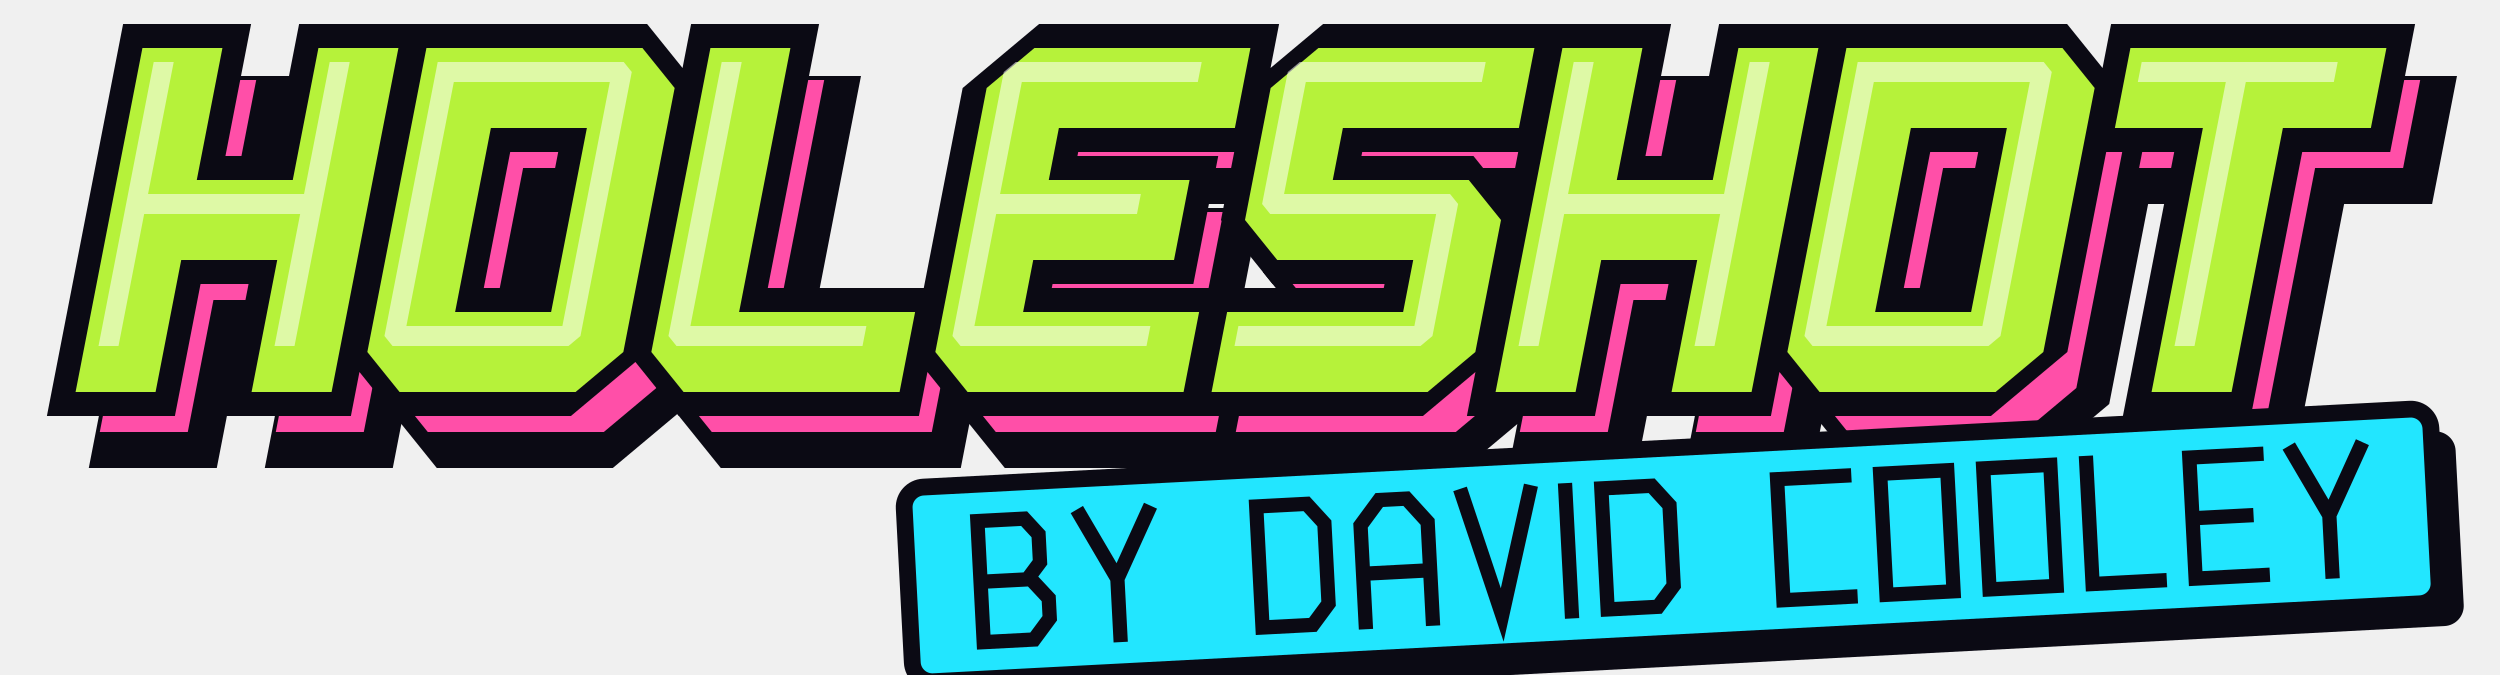
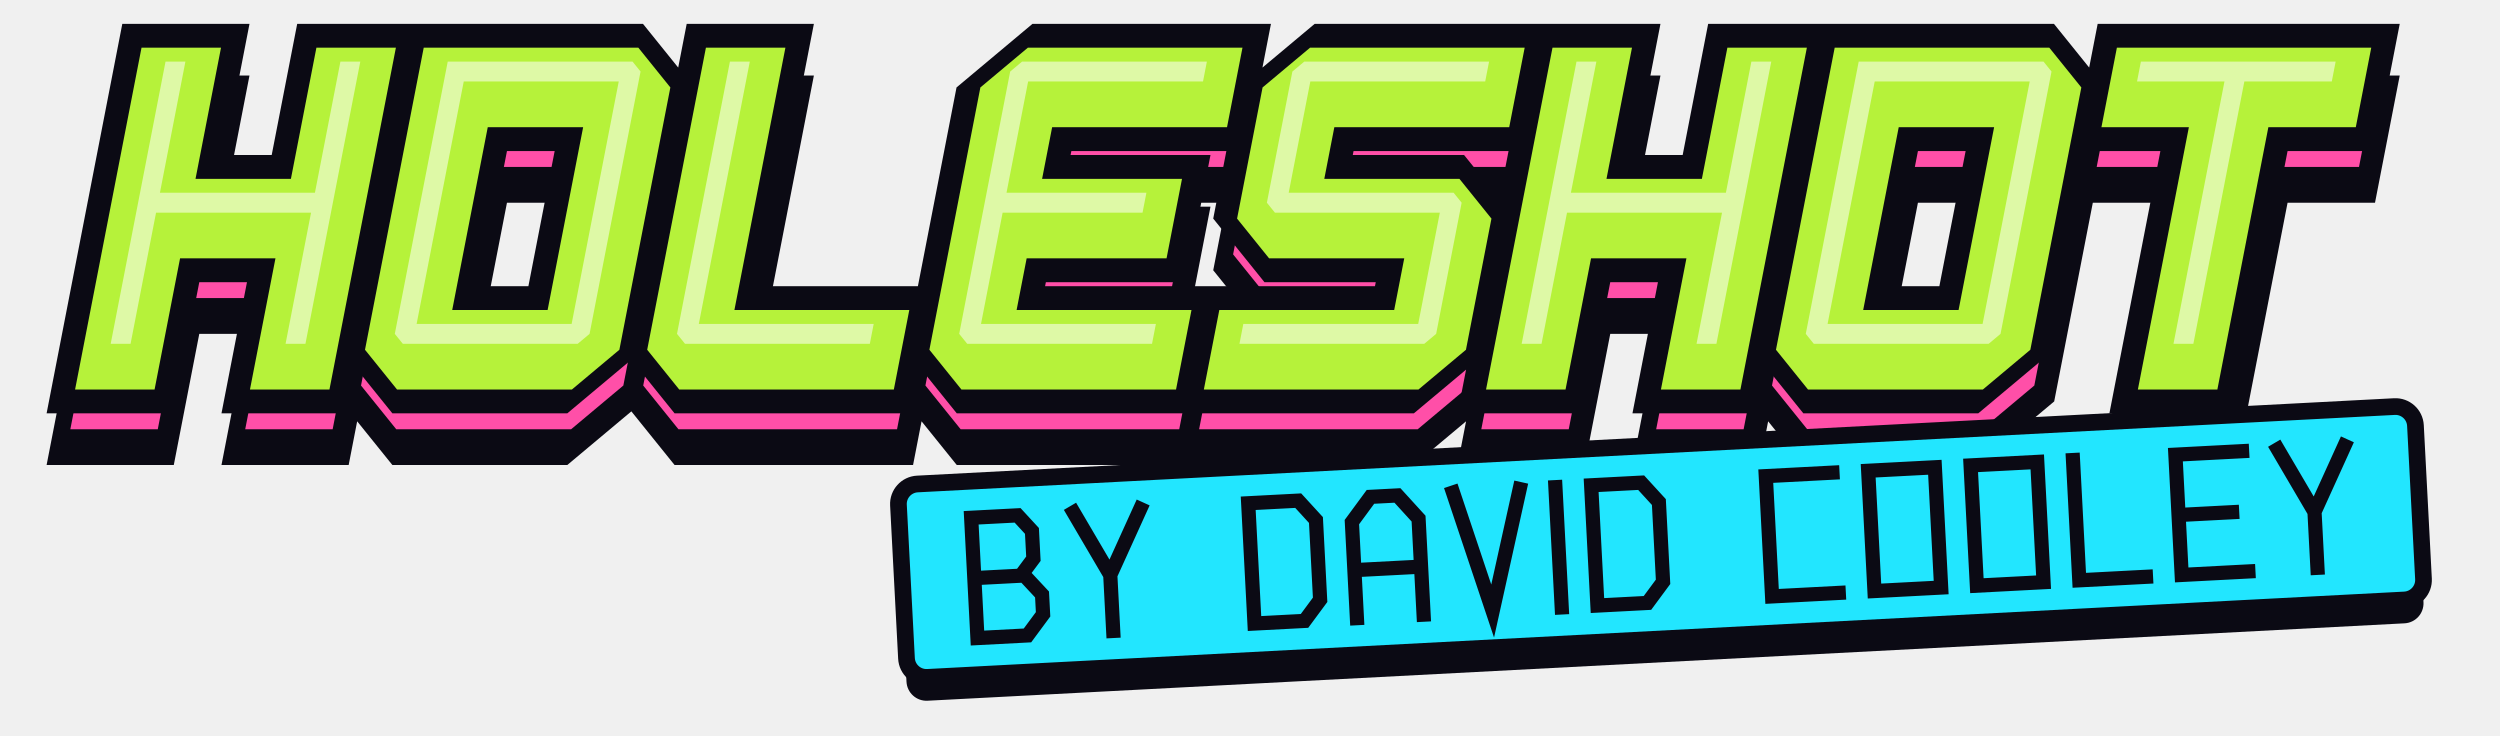
- <svg xmlns="http://www.w3.org/2000/svg" viewBox="0 0 625 168.72" width="625" height="168.72">
-   <g transform="skewX(-11) translate(23.94 0)">
-     <path d="M24.0 22.0L24.0 88.0M68.0 22.0L68.0 88.0M24.0 55.0L68.0 55.0M95.0 22.0L139.0 22.0L139.0 88.0L95.0 88.0L95.0 22.0M166.0 22.0L166.0 88.0L210.0 88.0M281.0 22.0L237.0 22.0L237.0 88.0L281.0 88.0M237.0 55.0L272.2 55.0M352.0 22.0L308.0 22.0L308.0 55.0L352.0 55.0L352.0 88.0L308.0 88.0M379.0 22.0L379.0 88.0M423.0 22.0L423.0 88.0M379.0 55.0L423.0 55.0M450.0 22.0L494.0 22.0L494.0 88.0L450.0 88.0L450.0 22.0M521.0 22.0L565.0 22.0M543.0 22.0L543.0 88.0" fill="none" stroke="#0b0a14" stroke-width="32" stroke-linecap="square" stroke-linejoin="bevel" transform="translate(13 13)" />
-     <path d="M24.0 22.0L24.0 88.0M68.0 22.0L68.0 88.0M24.0 55.0L68.0 55.0M95.0 22.0L139.0 22.0L139.0 88.0L95.0 88.0L95.0 22.0M166.0 22.0L166.0 88.0L210.0 88.0M281.0 22.0L237.0 22.0L237.0 88.0L281.0 88.0M237.0 55.0L272.2 55.0M352.0 22.0L308.0 22.0L308.0 55.0L352.0 55.0L352.0 88.0L308.0 88.0M379.0 22.0L379.0 88.0M423.0 22.0L423.0 88.0M379.0 55.0L423.0 55.0M450.0 22.0L494.0 22.0L494.0 88.0L450.0 88.0L450.0 22.0M521.0 22.0L565.0 22.0M543.0 22.0L543.0 88.0" fill="none" stroke="#ff4fa8" stroke-width="22" stroke-linecap="square" stroke-linejoin="bevel" transform="translate(9 9)" />
-     <path d="M24.0 22.0L24.0 88.0M68.0 22.0L68.0 88.0M24.0 55.0L68.0 55.0M95.0 22.0L139.0 22.0L139.0 88.0L95.0 88.0L95.0 22.0M166.0 22.0L166.0 88.0L210.0 88.0M281.0 22.0L237.0 22.0L237.0 88.0L281.0 88.0M237.0 55.0L272.2 55.0M352.0 22.0L308.0 22.0L308.0 55.0L352.0 55.0L352.0 88.0L308.0 88.0M379.0 22.0L379.0 88.0M423.0 22.0L423.0 88.0M379.0 55.0L423.0 55.0M450.0 22.0L494.0 22.0L494.0 88.0L450.0 88.0L450.0 22.0M521.0 22.0L565.0 22.0M543.0 22.0L543.0 88.0" fill="none" stroke="#0b0a14" stroke-width="32" stroke-linecap="square" stroke-linejoin="bevel" />
-     <path d="M24.0 22.0L24.0 88.0M68.0 22.0L68.0 88.0M24.0 55.0L68.0 55.0M95.0 22.0L139.0 22.0L139.0 88.0L95.0 88.0L95.0 22.0M166.0 22.0L166.0 88.0L210.0 88.0M281.0 22.0L237.0 22.0L237.0 88.0L281.0 88.0M237.0 55.0L272.2 55.0M352.0 22.0L308.0 22.0L308.0 55.0L352.0 55.0L352.0 88.0L308.0 88.0M379.0 22.0L379.0 88.0M423.0 22.0L423.0 88.0M379.0 55.0L423.0 55.0M450.0 22.0L494.0 22.0L494.0 88.0L450.0 88.0L450.0 22.0M521.0 22.0L565.0 22.0M543.0 22.0L543.0 88.0" fill="none" stroke="#b6f23a" stroke-width="20" stroke-linecap="square" stroke-linejoin="bevel" />
-     <path d="M24.0 22.0L24.0 88.0M68.0 22.0L68.0 88.0M24.0 55.0L68.0 55.0M95.0 22.0L139.0 22.0L139.0 88.0L95.0 88.0L95.0 22.0M166.0 22.0L166.0 88.0L210.0 88.0M281.0 22.0L237.0 22.0L237.0 88.0L281.0 88.0M237.0 55.0L272.2 55.0M352.0 22.0L308.0 22.0L308.0 55.0L352.0 55.0L352.0 88.0L308.0 88.0M379.0 22.0L379.0 88.0M423.0 22.0L423.0 88.0M379.0 55.0L423.0 55.0M450.0 22.0L494.0 22.0L494.0 88.0L450.0 88.0L450.0 22.0M521.0 22.0L565.0 22.0M543.0 22.0L543.0 88.0" fill="none" stroke="#ffffff" stroke-width="5" stroke-linecap="square" stroke-linejoin="bevel" transform="translate(-4 -4)" opacity="0.55" />
+ <svg xmlns="http://www.w3.org/2000/svg" viewBox="0 0 629 185" width="629" height="185">
+   <g transform="translate(0 13)">
+     <g transform="skewX(-11) translate(23.94 0)">
+       <path d="M24.0 22.0L24.0 88.0M68.0 22.0L68.0 88.0M24.0 55.0L68.0 55.0M95.0 22.0L139.0 22.0L139.0 88.0L95.0 88.0L95.0 22.0M166.0 22.0L166.0 88.0L210.0 88.0M281.0 22.0L237.0 22.0L237.0 88.0L281.0 88.0M237.0 55.0L272.2 55.0M352.0 22.0L308.0 22.0L308.0 55.0L352.0 55.0L352.0 88.0L308.0 88.0M379.0 22.0L379.0 88.0M423.0 22.0L423.0 88.0M379.0 55.0L423.0 55.0M450.0 22.0L494.0 22.0L494.0 88.0L450.0 88.0L450.0 22.0M521.0 22.0L565.0 22.0M543.0 22.0L543.0 88.0" fill="none" stroke="#0b0a14" stroke-width="32" stroke-linecap="square" stroke-linejoin="bevel" />
+     </g>
+   </g>
+   <g transform="translate(0 9)">
+     <g transform="skewX(-11) translate(23.94 0)">
+       <path d="M24.0 22.0L24.0 88.0M68.0 22.0L68.0 88.0M24.0 55.0L68.0 55.0M95.0 22.0L139.0 22.0L139.0 88.0L95.0 88.0L95.0 22.0M166.0 22.0L166.0 88.0L210.0 88.0M281.0 22.0L237.0 22.0L237.0 88.0L281.0 88.0M237.0 55.0L272.2 55.0M352.0 22.0L308.0 22.0L308.0 55.0L352.0 55.0L352.0 88.0L308.0 88.0M379.0 22.0L379.0 88.0M423.0 22.0L423.0 88.0M379.0 55.0L423.0 55.0M450.0 22.0L494.0 22.0L494.0 88.0L450.0 88.0L450.0 22.0M521.0 22.0L565.0 22.0M543.0 22.0L543.0 88.0" fill="none" stroke="#ff4fa8" stroke-width="22" stroke-linecap="square" stroke-linejoin="bevel" />
+     </g>
+   </g>
+   <g transform="translate(0 0)">
+     <g transform="skewX(-11) translate(23.94 0)">
+       <path d="M24.0 22.0L24.0 88.0M68.0 22.0L68.0 88.0M24.0 55.0L68.0 55.0M95.0 22.0L139.0 22.0L139.0 88.0L95.0 88.0L95.0 22.0M166.0 22.0L166.0 88.0L210.0 88.0M281.0 22.0L237.0 22.0L237.0 88.0L281.0 88.0M237.0 55.0L272.2 55.0M352.0 22.0L308.0 22.0L308.0 55.0L352.0 55.0L352.0 88.0L308.0 88.0M379.0 22.0L379.0 88.0M423.0 22.0L423.0 88.0M379.0 55.0L423.0 55.0M450.0 22.0L494.0 22.0L494.0 88.0L450.0 88.0L450.0 22.0M521.0 22.0L565.0 22.0M543.0 22.0L543.0 88.0" fill="none" stroke="#0b0a14" stroke-width="32" stroke-linecap="square" stroke-linejoin="bevel" />
+       <path d="M24.0 22.0L24.0 88.0M68.0 22.0L68.0 88.0M24.0 55.0L68.0 55.0M95.0 22.0L139.0 22.0L139.0 88.0L95.0 88.0L95.0 22.0M166.0 22.0L166.0 88.0L210.0 88.0M281.0 22.0L237.0 22.0L237.0 88.0L281.0 88.0M237.0 55.0L272.2 55.0M352.0 22.0L308.0 22.0L308.0 55.0L352.0 55.0L352.0 88.0L308.0 88.0M379.0 22.0L379.0 88.0M423.0 22.0L423.0 88.0M379.0 55.0L423.0 55.0M450.0 22.0L494.0 22.0L494.0 88.0L450.0 88.0L450.0 22.0M521.0 22.0L565.0 22.0M543.0 22.0L543.0 88.0" fill="none" stroke="#b6f23a" stroke-width="20" stroke-linecap="square" stroke-linejoin="bevel" />
+     </g>
+   </g>
+   <g transform="translate(0 -4)">
+     <g transform="skewX(-11) translate(23.94 0)">
+       <path d="M24.0 22.0L24.0 88.0M68.0 22.0L68.0 88.0M24.0 55.0L68.0 55.0M95.0 22.0L139.0 22.0L139.0 88.0L95.0 88.0L95.0 22.0M166.0 22.0L166.0 88.0L210.0 88.0M281.0 22.0L237.0 22.0L237.0 88.0L281.0 88.0M237.0 55.0L272.2 55.0M352.0 22.0L308.0 22.0L308.0 55.0L352.0 55.0L352.0 88.0L308.0 88.0M379.0 22.0L379.0 88.0M423.0 22.0L423.0 88.0M379.0 55.0L423.0 55.0M450.0 22.0L494.0 22.0L494.0 88.0L450.0 88.0L450.0 22.0M521.0 22.0L565.0 22.0M543.0 22.0L543.0 88.0" fill="none" stroke="#ffffff" stroke-width="5" stroke-linecap="square" stroke-linejoin="bevel" opacity="0.55" />
+     </g>
+   </g>
+   <g transform="translate(0 5.88)">
+     <rect x="226.8" y="112" width="382.2" height="48.72" rx="5.04" fill="#0b0a14" transform="rotate(-3 417.9 136.36)" />
  </g>
  <g transform="rotate(-3 417.9 136.36)">
-     <rect x="232.68" y="117.88" width="382.2" height="48.72" rx="5.04" fill="#0b0a14" />
    <rect x="226.8" y="112" width="382.2" height="48.72" rx="5.04" fill="#22e6ff" stroke="#0b0a14" stroke-width="4.2" />
    <path d="M244.9 136.4L256.6 136.4L260.0 132.3L260.0 125.3L256.6 121.2L244.9 121.2L244.9 151.5L257.5 151.5L261.7 146.4L261.7 141.4L257.5 136.4M270.7 121.2L279.1 137.4L287.5 121.2M279.1 137.4L279.1 151.5M314.7 121.2L314.7 151.5L327.3 151.5L331.5 146.4L331.5 126.3L327.3 121.2L314.7 121.2M340.5 151.5L340.5 127.3L345.5 121.2L352.3 121.2L357.3 127.3L357.3 151.5M340.5 139.4L357.3 139.4M366.3 121.2L374.7 151.5L383.1 121.2M392.1 121.2L392.1 151.5M401.1 121.2L401.1 151.5L413.7 151.5L417.9 146.4L417.9 126.3L413.7 121.2L401.1 121.2M461.9 121.2L445.1 121.2L445.1 151.5L461.9 151.5M470.9 121.2L487.7 121.2L487.7 151.5L470.9 151.5L470.9 121.2M496.7 121.2L513.5 121.2L513.5 151.5L496.7 151.5L496.7 121.2M522.5 121.2L522.5 151.5L539.3 151.5M565.1 121.2L548.3 121.2L548.3 151.5L565.1 151.5M548.3 136.4L561.8 136.4M574.1 121.2L582.5 137.4L590.9 121.2M582.5 137.4L582.5 151.5" fill="none" stroke="#0b0a14" stroke-width="3.57" stroke-linecap="square" stroke-linejoin="miter" />
  </g>
</svg>
